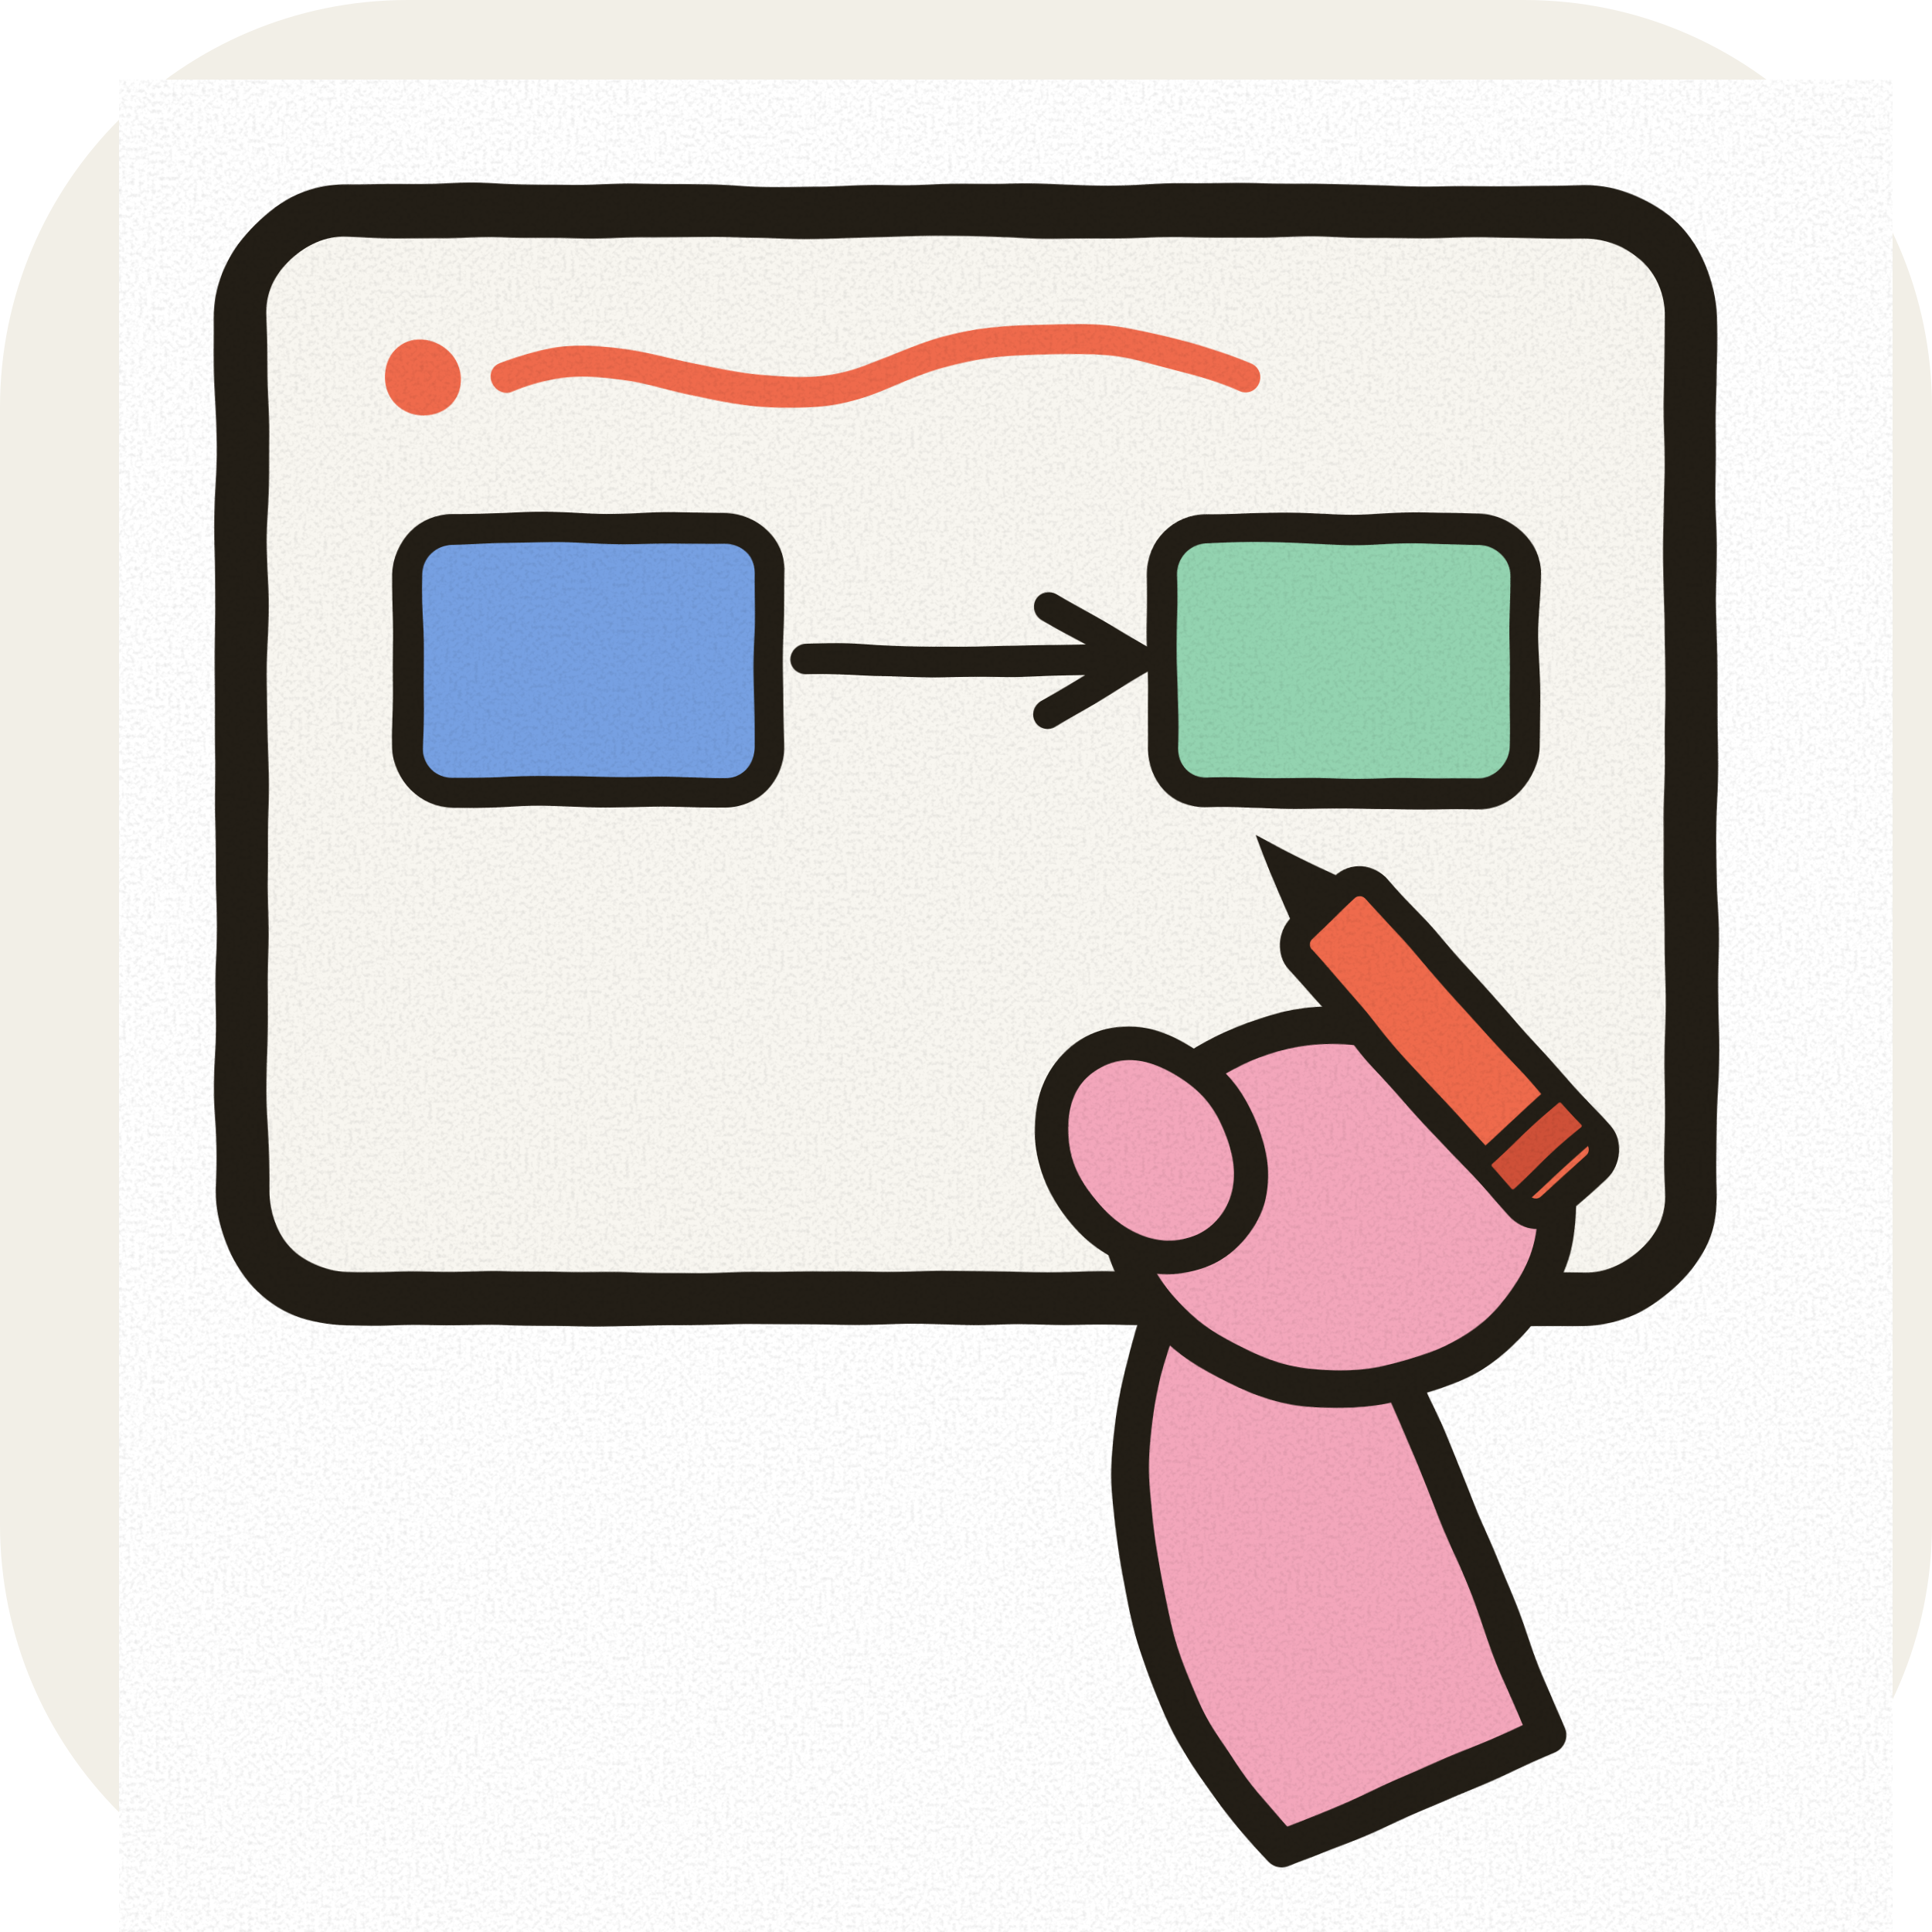
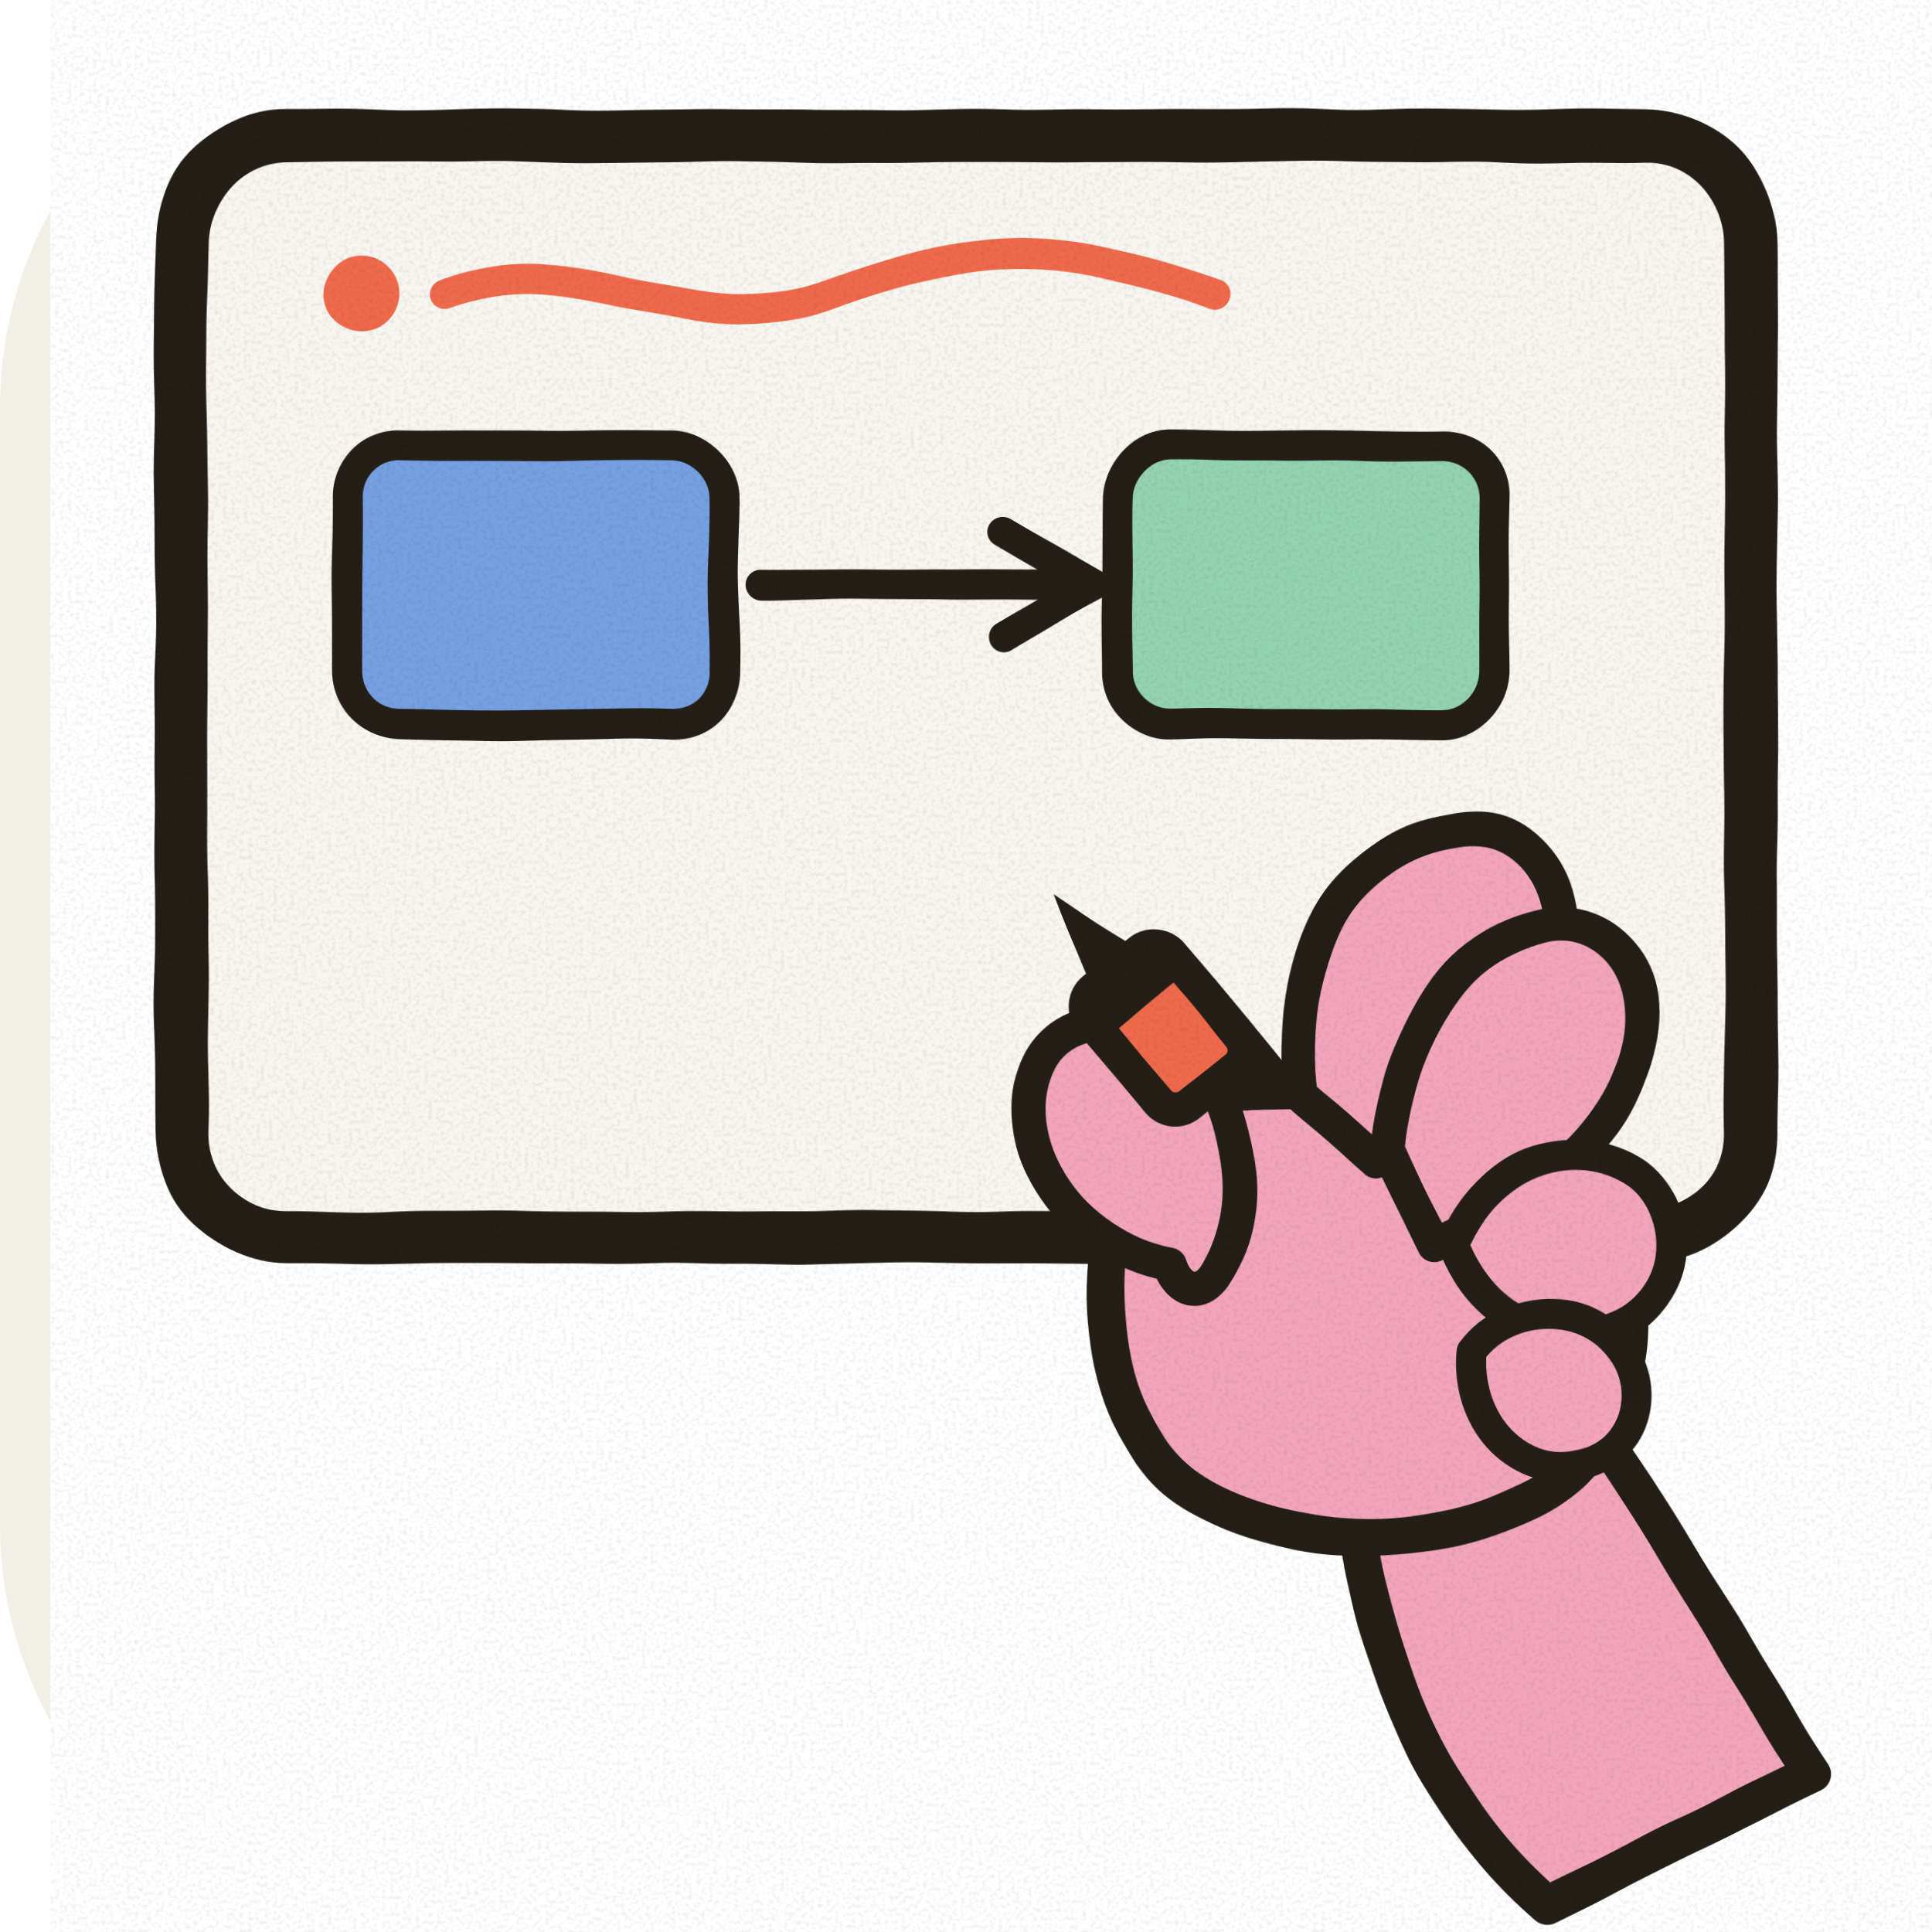
<svg xmlns="http://www.w3.org/2000/svg" viewBox="0 0 512 512" role="img" aria-label="handwave">
  <defs>
    <filter id="hand" x="-8%" y="-8%" width="116%" height="116%" color-interpolation-filters="sRGB">
-       <feTurbulence type="fractalNoise" baseFrequency="0.03" numOctaves="2" seed="5" result="warp" />
-       <feDisplacementMap in="SourceGraphic" in2="warp" scale="2" xChannelSelector="R" yChannelSelector="G" result="wob" />
+       <feTurbulence type="fractalNoise" baseFrequency="0.028" numOctaves="2" seed="5" result="warp" />
+       <feDisplacementMap in="SourceGraphic" in2="warp" scale="1.5" xChannelSelector="R" yChannelSelector="G" result="wob" />
      <feTurbulence type="fractalNoise" baseFrequency="0.9" numOctaves="2" seed="11" result="n1" />
-       <feColorMatrix in="n1" type="matrix" values=".18 0 0 0 .9  .18 0 0 0 .9  .18 0 0 0 .9  0 0 0 0 1" result="grain" />
+       <feColorMatrix in="n1" type="matrix" values=".16 0 0 0 .91  .16 0 0 0 .91  .16 0 0 0 .91  0 0 0 0 1" result="grain" />
      <feBlend in="wob" in2="grain" mode="multiply" />
    </filter>
  </defs>
  <rect width="512" height="512" rx="108" fill="#f2efe7" />
  <g filter="url(#hand)" stroke-linecap="round" stroke-linejoin="round" stroke="#231e16">
-     <rect x="64" y="56" width="384" height="288" rx="28" fill="#f8f6f0" stroke-width="14" />
-     <rect x="108" y="140" width="96" height="70" rx="12" fill="#76a0e2" stroke-width="8" />
-     <rect x="308" y="140" width="96" height="70" rx="12" fill="#93d3b0" stroke-width="8" />
-     <path d="M214 175 h80" fill="none" stroke-width="8" />
-     <path d="M278 161 l24 14 -24 14" fill="none" stroke-width="8" />
-     <circle cx="112" cy="100" r="10" fill="#ef6a4c" stroke-width="0" />
-     <path d="M134 100 C168 86, 198 114, 232 100 S296 86, 330 100" fill="none" stroke="#ef6a4c" stroke-width="8" />
-     <g transform="translate(300,300)">
-       <path d="M10 40                C-10 90, 0 150, 40 190                L110 160                C90 110, 70 60, 55 30 Z" fill="#f3a6bb" stroke-width="10" />
-       <ellipse cx="55" cy="20" rx="58" ry="48" fill="#f3a6bb" stroke-width="10" />
-       <ellipse cx="5" cy="5" rx="24" ry="30" transform="rotate(-35 5 5)" fill="#f3a6bb" stroke-width="9" />
-       <g transform="translate(40,-50) rotate(-42)">
-         <rect x="0" y="0" width="28" height="100" rx="6" fill="#ef6a4c" stroke-width="8" />
-         <rect x="-1" y="78" width="30" height="14" rx="3" fill="#cf5038" stroke-width="5" />
-         <path d="M4 0 L14 -26 L24 0 Z" fill="#231e16" stroke-width="0" />
+     <rect x="48" y="36" width="416" height="292" rx="28" fill="#f8f6f0" stroke-width="14" />
+     <rect x="92" y="118" width="100" height="74" rx="14" fill="#76a0e2" stroke-width="8" />
+     <rect x="296" y="118" width="100" height="74" rx="14" fill="#93d3b0" stroke-width="8" />
+     <path d="M202 155 h80" fill="none" stroke-width="8" />
+     <path d="M266 141 l24 14 -24 14" fill="none" stroke-width="8" />
+     <circle cx="96" cy="78" r="10" fill="#ef6a4c" stroke-width="0" />
+     <path d="M118 78 C154 64, 184 92, 220 78 S286 64, 322 78" fill="none" stroke="#ef6a4c" stroke-width="8" />
+     <g transform="translate(250,250)">
+       <g transform="translate(30,10) rotate(-40)">
+         <rect x="0" y="20" width="28" height="150" rx="7" fill="#ef6a4c" stroke-width="9" />
+         <rect x="-2" y="130" width="32" height="18" rx="4" fill="#cf5038" stroke-width="6" />
+         <path d="M2 20 L14 -18 L26 20 Z" fill="#231e16" stroke-width="0" />
+       </g>
+       <path d="M110 120                C105 165, 120 220, 160 255                L230 220                C200 170, 175 130, 155 100 Z" fill="#f3a6bb" stroke-width="10" />
+       <path d="M55 55                C40 70, 38 110, 55 135                C72 158, 120 165, 155 148                C180 136, 190 100, 175 72                C160 45, 110 35, 75 40                C65 42, 58 48, 55 55 Z" fill="#f3a6bb" stroke-width="10" />
+       <path d="M60 85                C35 80, 15 55, 25 32                C32 16, 58 18, 70 35                C80 50, 82 72, 72 88                C68 94, 62 92, 60 85 Z" fill="#f3a6bb" stroke-width="9" />
+       <path d="M95 40                C90 5, 105 -25, 135 -30                C155 -34, 170 -15, 162 10                C155 30, 135 48, 115 58 Z" fill="#f3a6bb" stroke-width="9" />
+       <path d="M118 55                C120 25, 135 0, 160 -5                C178 -8, 192 12, 182 35                C174 55, 150 72, 130 80 Z" fill="#f3a6bb" stroke-width="9" />
+       <path d="M135 80                C145 58, 165 50, 182 60                C196 68, 198 90, 182 100                C165 110, 142 100, 135 80 Z" fill="#f3a6bb" stroke-width="8" />
+       <path d="M140 108                C150 95, 170 95, 180 108                C188 118, 184 135, 168 138                C152 142, 138 125, 140 108 Z" fill="#f3a6bb" stroke-width="8" />
+       <g transform="translate(30,10) rotate(-40)">
+         <rect x="0" y="8" width="28" height="40" rx="6" fill="#ef6a4c" stroke-width="9" />
+         <path d="M2 20 L14 -18 L26 20 Z" fill="#231e16" stroke-width="0" />
      </g>
    </g>
  </g>
</svg>
